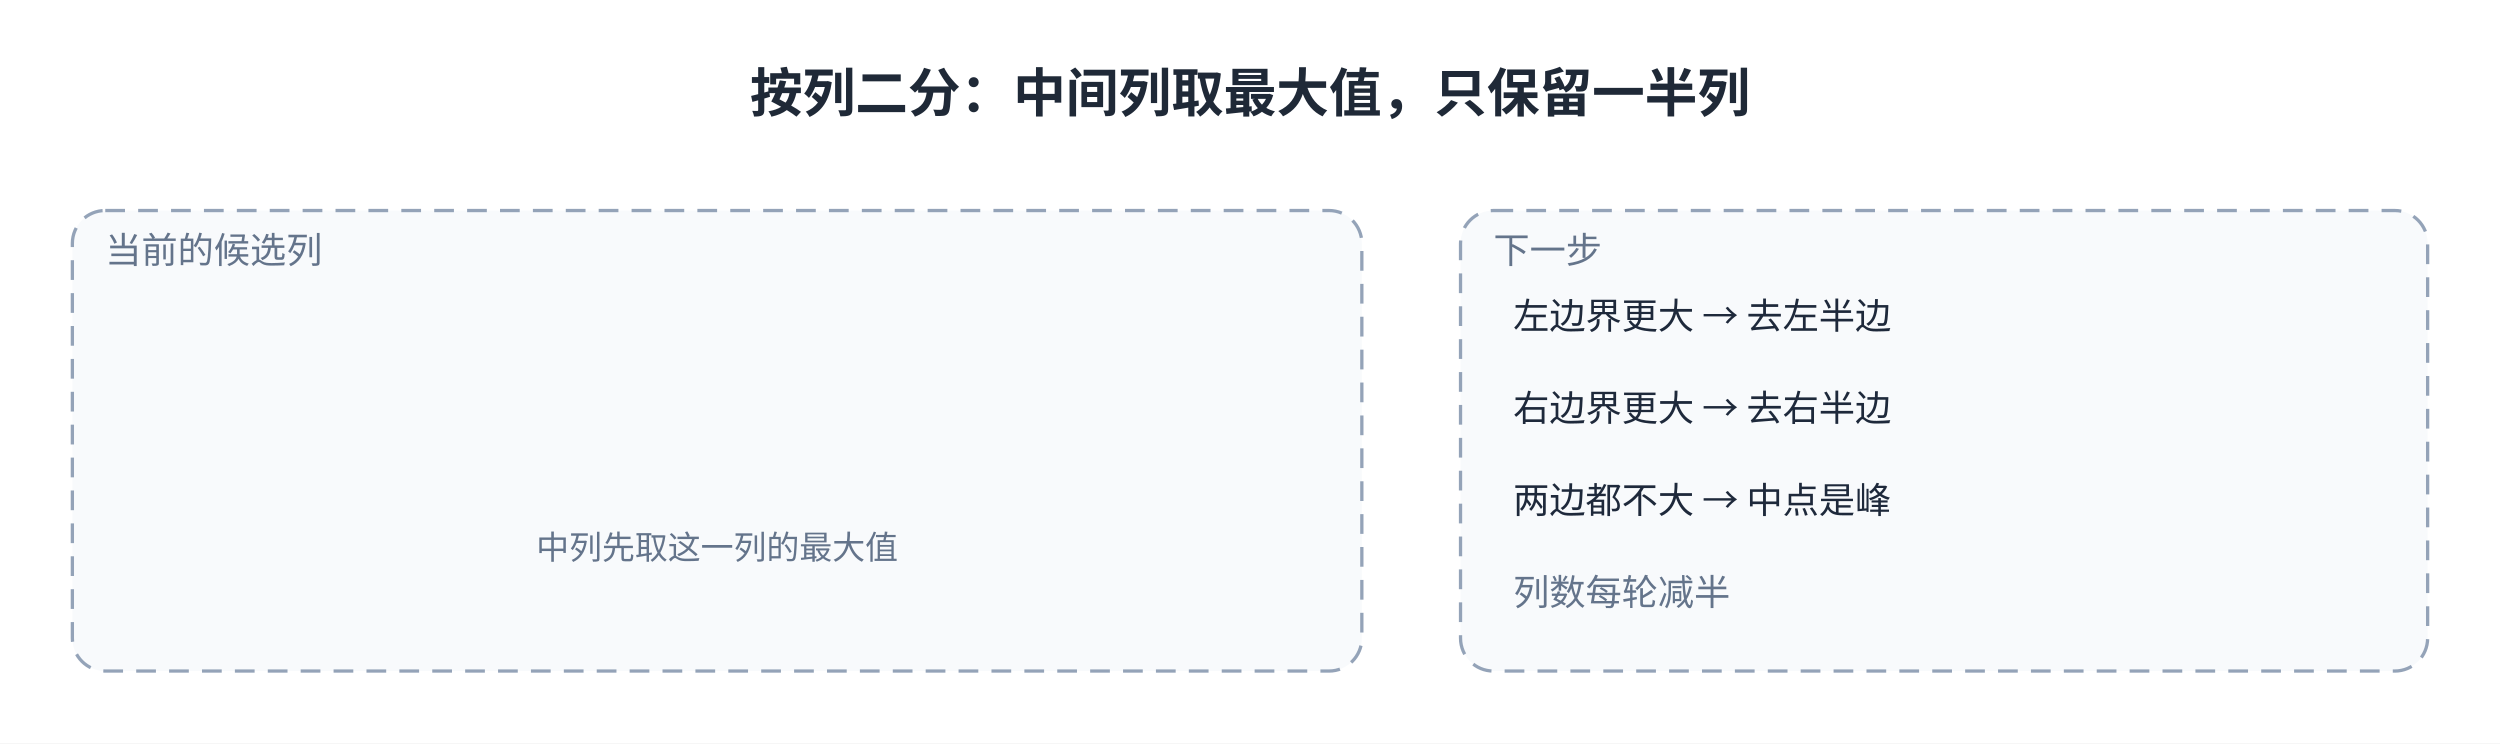
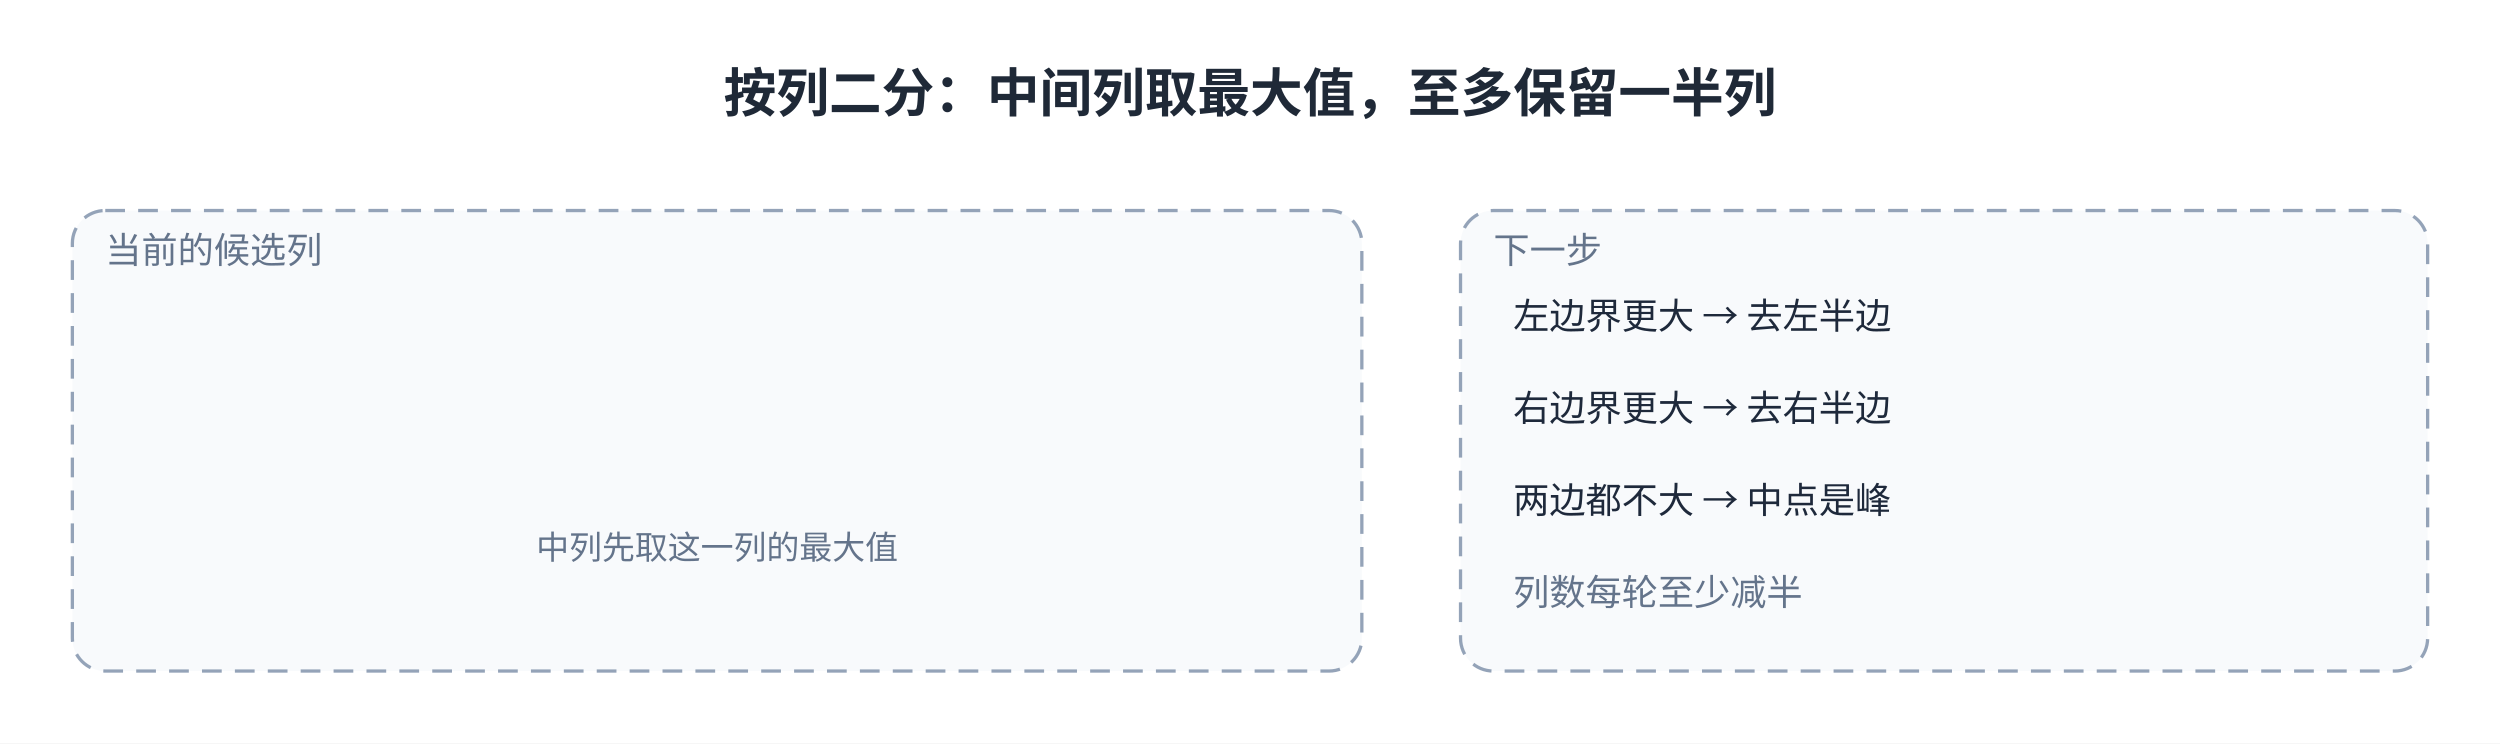
<svg xmlns="http://www.w3.org/2000/svg" viewBox="0 0 760 226" width="760" height="226" role="img" aria-labelledby="fig-peak-finding-7-title fig-peak-finding-7-desc">
  <defs>
    <style>
      text { font-family: 'PingFang SC', 'Microsoft YaHei', 'Noto Sans CJK SC', system-ui, sans-serif; }
    </style>
    <marker id="arrow" markerWidth="8" markerHeight="8" refX="2" refY="4" orient="auto" markerUnits="userSpaceOnUse">
      <path d="M0,0 L8,4 L0,8 L2,4 z" fill="#64748b" />
    </marker>
    <marker id="arrow-purple" markerWidth="8" markerHeight="8" refX="2" refY="4" orient="auto" markerUnits="userSpaceOnUse">
      <path d="M0,0 L8,4 L0,8 L2,4 z" fill="#a855f7" />
    </marker>
  </defs>
  <rect x="0" y="0" width="760" height="226" fill="#ffffff" />
-   <text x="380" y="34" font-size="16" font-weight="600" fill="#1f2937" text-anchor="middle">按列二分：中间列取最大值，只保留一半列</text>
+   <text x="380" y="34" font-size="16" font-weight="600" fill="#1f2937" text-anchor="middle">按列二分：中间列取最大值，至多保留一半列</text>
  <rect x="38" y="96" width="52" height="36" rx="6" fill="#dbeafe" stroke="#3b82f6" />
  <text x="64" y="118" font-size="12" fill="#1e40af" text-anchor="middle">列 1</text>
  <rect x="115" y="96" width="52" height="36" rx="6" fill="#dbeafe" stroke="#3b82f6" />
  <text x="141" y="118" font-size="12" fill="#1e40af" text-anchor="middle">列 2</text>
  <rect x="192" y="96" width="52" height="36" rx="6" fill="#d1fae5" stroke="#22c55e" />
  <text x="218" y="118" font-size="12" fill="#166534" text-anchor="middle">中列</text>
  <rect x="269" y="96" width="52" height="36" rx="6" fill="#dbeafe" stroke="#3b82f6" />
  <text x="295" y="118" font-size="12" fill="#1e40af" text-anchor="middle">列 4</text>
  <rect x="346" y="96" width="52" height="36" rx="6" fill="#dbeafe" stroke="#3b82f6" />
  <text x="372" y="118" font-size="12" fill="#1e40af" text-anchor="middle">列 5</text>
  <rect x="22" y="64" width="392" height="140" rx="10" fill="#f8fafc" stroke="#94a3b8" stroke-dasharray="6,4" />
  <text x="32" y="80" font-size="11" fill="#64748b">当前的候选列</text>
  <text x="218" y="170" font-size="10" fill="#64748b" text-anchor="middle">中列先取这一列的最大值</text>
  <rect x="444" y="64" width="294" height="140" rx="10" fill="#f8fafc" stroke="#94a3b8" stroke-dasharray="6,4" />
  <text x="454" y="80" font-size="11" fill="#64748b">下一步</text>
  <text x="460" y="100" font-size="11" fill="#1e293b" text-anchor="start">左边界更大 → 去左半边</text>
  <text x="460" y="128" font-size="11" fill="#1e293b" text-anchor="start">右边界更大 → 去右半边</text>
  <text x="460" y="156" font-size="11" fill="#1e293b" text-anchor="start">两边都不大 → 中点是峰</text>
-   <text x="460" y="184" font-size="11" fill="#64748b" text-anchor="start">列数每轮减半</text>
+   <text x="460" y="184" font-size="11" fill="#64748b" text-anchor="start">列数每轮至少减半</text>
</svg>
